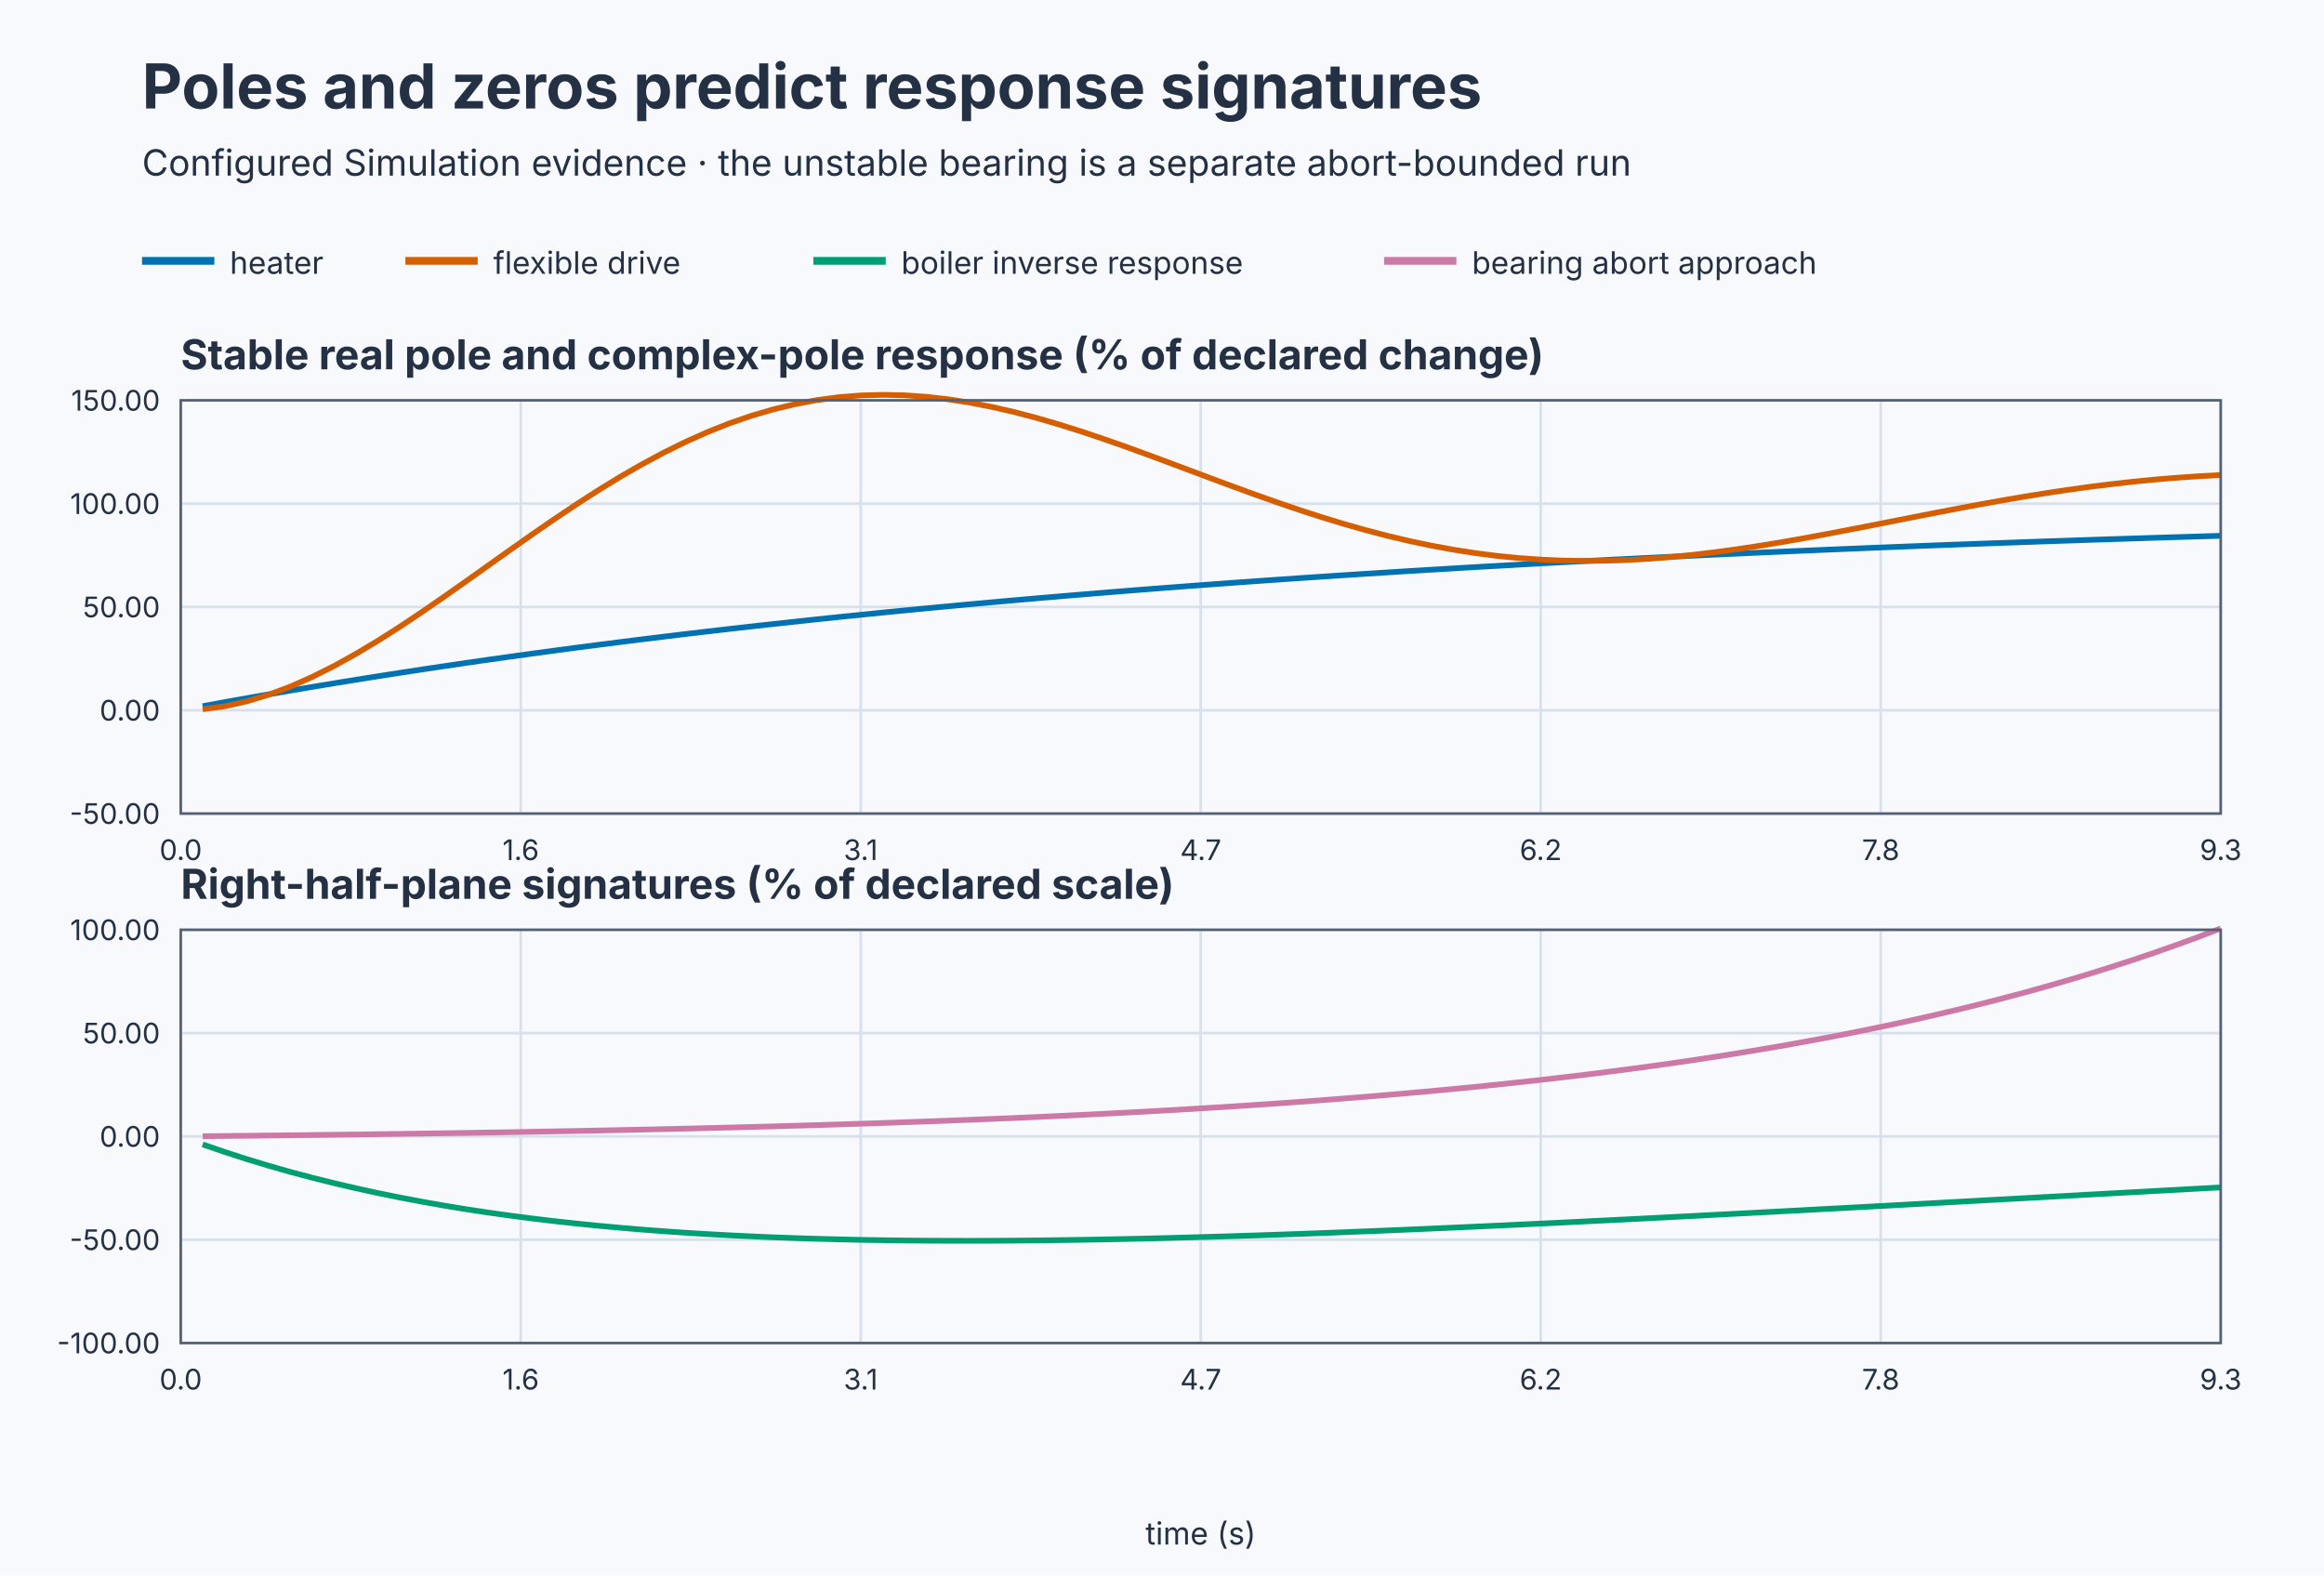
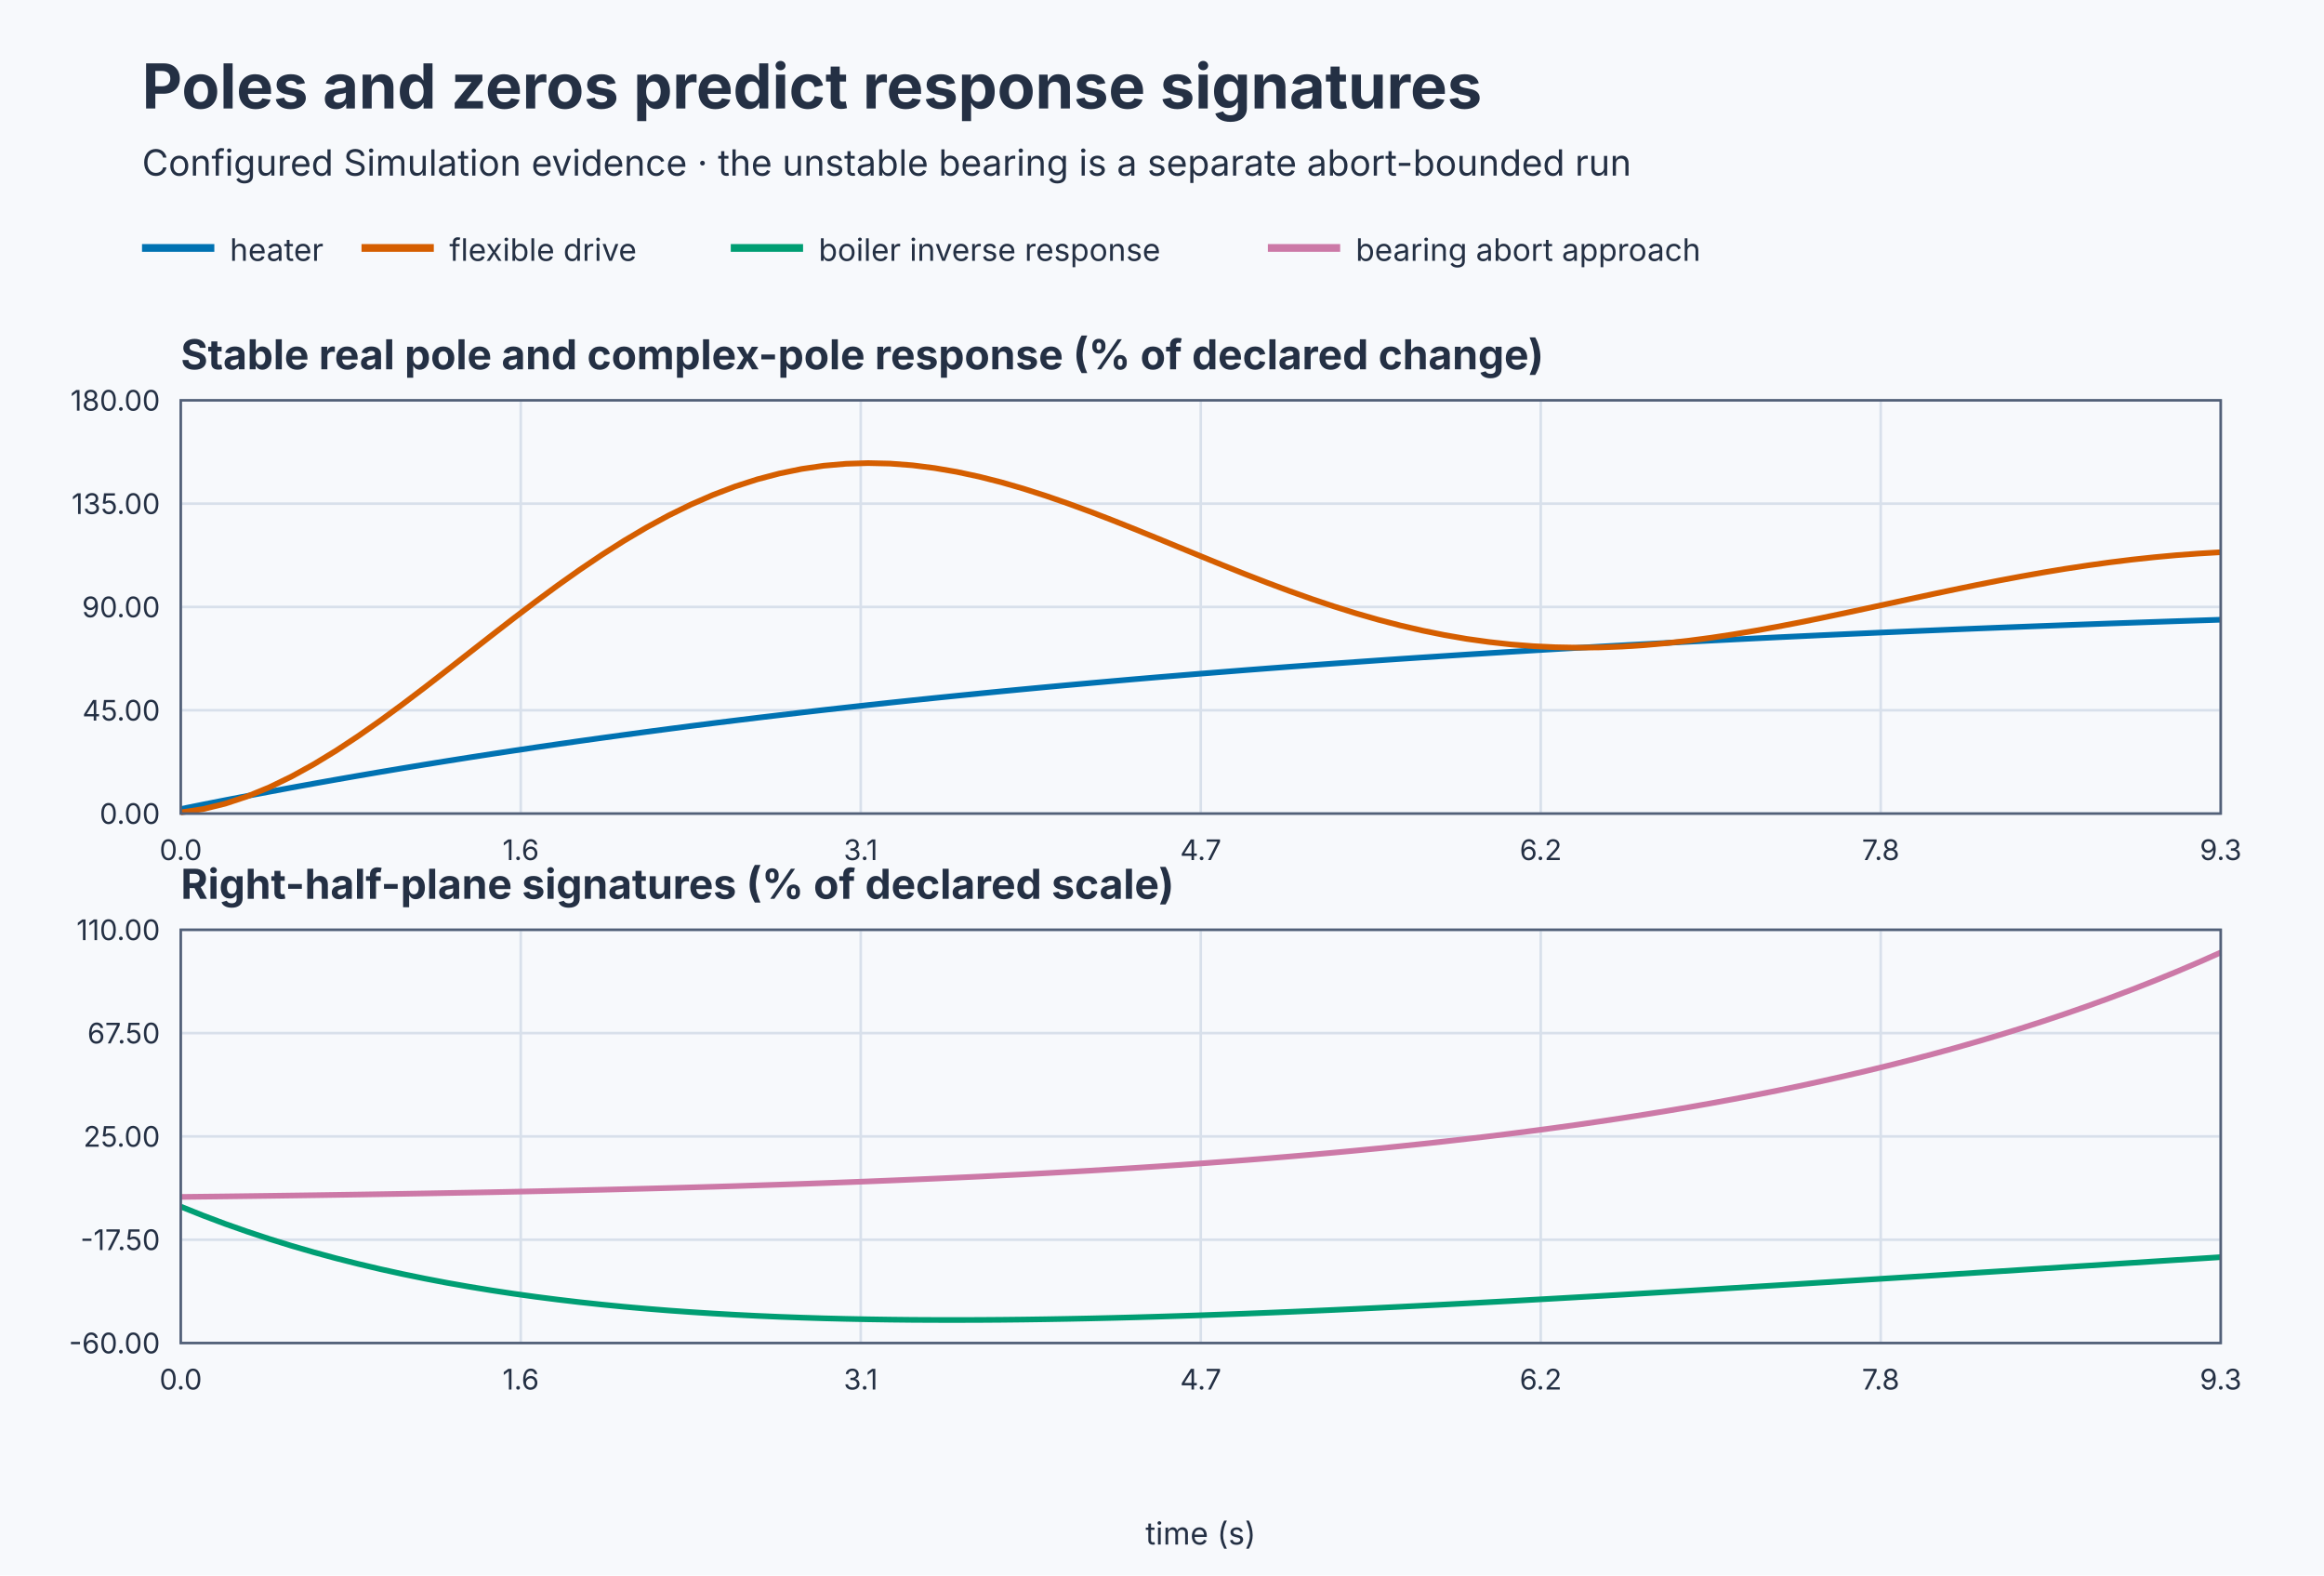
<svg xmlns="http://www.w3.org/2000/svg" role="img" aria-labelledby="title desc" viewBox="0 0 900 610">
  <rect width="900" height="610" fill="#f7f9fc" />
  <style>text{font-family:system-ui,-apple-system,sans-serif;fill:#243044} .axis{stroke:#526078;stroke-width:1} .grid{stroke:#d8e0eb;stroke-width:1} .marker{stroke:#b43c32;stroke-width:1.5;stroke-dasharray:4 4}</style>
  <text x="55" y="42" font-size="24" font-weight="700">Poles and zeros predict response signatures</text>
  <text x="55" y="68" font-size="14">Configured Simulation evidence · the unstable bearing is a separate abort-bounded run</text>
-   <line x1="55.0" y1="101" x2="83.0" y2="101" stroke="#0072b2" stroke-width="3" />
-   <text x="89.0" y="106" font-size="12">heater</text>
-   <line x1="157.0" y1="101" x2="185.0" y2="101" stroke="#d55e00" stroke-width="3" />
-   <text x="191.0" y="106" font-size="12">flexible drive</text>
-   <line x1="315.0" y1="101" x2="343.0" y2="101" stroke="#009e73" stroke-width="3" />
-   <text x="349.0" y="106" font-size="12">boiler inverse response</text>
-   <line x1="536.0" y1="101" x2="564.0" y2="101" stroke="#cc79a7" stroke-width="3" />
-   <text x="570.0" y="106" font-size="12">bearing abort approach</text>
+   <line x1="55" y1="96" x2="83" y2="96" stroke="#0072b2" stroke-width="3" />
+   <text x="89" y="101" font-size="12">heater</text>
+   <line x1="140" y1="96" x2="168" y2="96" stroke="#d55e00" stroke-width="3" />
+   <text x="174" y="101" font-size="12">flexible drive</text>
+   <line x1="283" y1="96" x2="311" y2="96" stroke="#009e73" stroke-width="3" />
+   <text x="317" y="101" font-size="12">boiler inverse response</text>
+   <line x1="491" y1="96" x2="519" y2="96" stroke="#cc79a7" stroke-width="3" />
+   <text x="525" y="101" font-size="12">bearing abort approach</text>
  <text x="70" y="143" font-size="16" font-weight="700">Stable real pole and complex-pole response (% of declared change)</text>
-   <line class="grid" x1="70.00" y1="315.00" x2="860.00" y2="315.00" />
-   <text x="62.00" y="319.00" text-anchor="end" font-size="11">-50.00</text>
-   <line class="grid" x1="70.00" y1="275.00" x2="860.00" y2="275.00" />
-   <text x="62.00" y="279.00" text-anchor="end" font-size="11">0.00</text>
-   <line class="grid" x1="70.00" y1="235.00" x2="860.00" y2="235.00" />
-   <text x="62.00" y="239.00" text-anchor="end" font-size="11">50.00</text>
-   <line class="grid" x1="70.00" y1="195.00" x2="860.00" y2="195.00" />
-   <text x="62.00" y="199.00" text-anchor="end" font-size="11">100.00</text>
-   <line class="grid" x1="70.00" y1="155.00" x2="860.00" y2="155.00" />
-   <text x="62.00" y="159.00" text-anchor="end" font-size="11">150.00</text>
-   <line class="grid" x1="70.00" y1="155.00" x2="70.00" y2="315.00" />
+   <line class="grid" x1="70" y1="155.00" x2="860" y2="155.00" />
+   <text x="62" y="159.00" text-anchor="end" font-size="11">180.00</text>
+   <line class="grid" x1="70" y1="195.00" x2="860" y2="195.00" />
+   <text x="62" y="199.00" text-anchor="end" font-size="11">135.00</text>
+   <line class="grid" x1="70" y1="235.00" x2="860" y2="235.00" />
+   <text x="62" y="239.00" text-anchor="end" font-size="11">90.00</text>
+   <line class="grid" x1="70" y1="275.00" x2="860" y2="275.00" />
+   <text x="62" y="279.00" text-anchor="end" font-size="11">45.00</text>
+   <line class="grid" x1="70" y1="315.00" x2="860" y2="315.00" />
+   <text x="62" y="319.00" text-anchor="end" font-size="11">0.00</text>
+   <line class="grid" x1="70.00" y1="155" x2="70.00" y2="315" />
  <text x="70.00" y="333" text-anchor="middle" font-size="11">0.0</text>
-   <line class="grid" x1="201.67" y1="155.00" x2="201.67" y2="315.00" />
+   <line class="grid" x1="201.67" y1="155" x2="201.67" y2="315" />
  <text x="201.67" y="333" text-anchor="middle" font-size="11">1.6</text>
-   <line class="grid" x1="333.33" y1="155.00" x2="333.33" y2="315.00" />
+   <line class="grid" x1="333.33" y1="155" x2="333.33" y2="315" />
  <text x="333.33" y="333" text-anchor="middle" font-size="11">3.1</text>
-   <line class="grid" x1="465.00" y1="155.00" x2="465.00" y2="315.00" />
+   <line class="grid" x1="465.00" y1="155" x2="465.00" y2="315" />
  <text x="465.00" y="333" text-anchor="middle" font-size="11">4.7</text>
-   <line class="grid" x1="596.67" y1="155.00" x2="596.67" y2="315.00" />
+   <line class="grid" x1="596.67" y1="155" x2="596.67" y2="315" />
  <text x="596.67" y="333" text-anchor="middle" font-size="11">6.2</text>
-   <line class="grid" x1="728.33" y1="155.00" x2="728.33" y2="315.00" />
+   <line class="grid" x1="728.33" y1="155" x2="728.33" y2="315" />
  <text x="728.33" y="333" text-anchor="middle" font-size="11">7.8</text>
-   <line class="grid" x1="860.00" y1="155.00" x2="860.00" y2="315.00" />
+   <line class="grid" x1="860.00" y1="155" x2="860.00" y2="315" />
  <text x="860.00" y="333" text-anchor="middle" font-size="11">9.3</text>
-   <polyline fill="none" stroke="#0072b2" stroke-width="2.2" points="78.49,273.42 86.99,271.86 95.48,270.34 103.98,268.85 112.47,267.39 120.97,265.95 129.46,264.55 137.96,263.17 146.45,261.82 154.95,260.50 163.44,259.20 171.94,257.93 180.43,256.68 188.92,255.46 197.42,254.27 205.91,253.09 214.41,251.94 222.90,250.81 231.40,249.71 239.89,248.63 248.39,247.56 256.88,246.52 265.38,245.50 273.87,244.50 282.37,243.52 290.86,242.56 299.35,241.62 307.85,240.70 316.34,239.79 324.84,238.90 333.33,238.04 341.83,237.18 350.32,236.35 358.82,235.53 367.31,234.73 375.81,233.94 384.30,233.17 392.80,232.41 401.29,231.67 409.78,230.95 418.28,230.23 426.77,229.54 435.27,228.85 443.76,228.18 452.26,227.53 460.75,226.88 469.25,226.25 477.74,225.63 486.24,225.02 494.73,224.43 503.23,223.85 511.72,223.28 520.22,222.72 528.71,222.17 537.20,221.63 545.70,221.10 554.19,220.59 562.69,220.08 571.18,219.58 579.68,219.10 588.17,218.62 596.67,218.15 605.16,217.69 613.66,217.24 622.15,216.80 630.65,216.37 639.14,215.95 647.63,215.53 656.13,215.13 664.62,214.73 673.12,214.34 681.61,213.95 690.11,213.58 698.60,213.21 707.10,212.85 715.59,212.50 724.09,212.15 732.58,211.81 741.08,211.48 749.57,211.15 758.06,210.83 766.56,210.52 775.05,210.21 783.55,209.91 792.04,209.61 800.54,209.33 809.03,209.04 817.53,208.76 826.02,208.49 834.52,208.22 843.01,207.96 851.51,207.71 860.00,207.45" />
-   <polyline fill="none" stroke="#d55e00" stroke-width="2.2" points="78.49,274.61 86.99,273.45 95.48,271.57 103.98,269.01 112.47,265.83 120.97,262.07 129.46,257.81 137.96,253.10 146.45,248.01 154.95,242.60 163.44,236.93 171.94,231.07 180.43,225.10 188.92,219.06 197.42,213.02 205.91,207.04 214.41,201.18 222.90,195.49 231.40,190.01 239.89,184.80 248.39,179.90 256.88,175.33 265.38,171.14 273.87,167.34 282.37,163.96 290.86,161.02 299.35,158.53 307.85,156.49 316.34,154.91 324.84,153.79 333.33,153.11 341.83,152.87 350.32,153.05 358.82,153.64 367.31,154.60 375.81,155.93 384.30,157.59 392.80,159.54 401.29,161.77 409.78,164.24 418.28,166.91 426.77,169.75 435.27,172.72 443.76,175.80 452.26,178.95 460.75,182.13 469.25,185.31 477.74,188.46 486.24,191.55 494.73,194.56 503.23,197.45 511.72,200.20 520.22,202.79 528.71,205.21 537.20,207.43 545.70,209.45 554.19,211.24 562.69,212.80 571.18,214.13 579.68,215.22 588.17,216.06 596.67,216.67 605.16,217.04 613.66,217.18 622.15,217.10 630.65,216.81 639.14,216.31 647.63,215.63 656.13,214.76 664.62,213.74 673.12,212.58 681.61,211.29 690.11,209.89 698.60,208.40 707.10,206.83 715.59,205.21 724.09,203.56 732.58,201.89 741.08,200.21 749.57,198.55 758.06,196.92 766.56,195.33 775.05,193.81 783.55,192.35 792.04,190.98 800.54,189.70 809.03,188.52 817.53,187.46 826.02,186.51 834.52,185.67 843.01,184.97 851.51,184.39 860.00,183.93" />
-   <rect class="axis" x="70.00" y="155.00" width="790.00" height="160.00" fill="none" />
+   <polyline fill="none" stroke="#0072b2" stroke-width="2.2" points="70.00,313.24 78.59,311.51 87.17,309.82 95.76,308.17 104.35,306.54 112.93,304.95 121.52,303.39 130.11,301.86 138.70,300.36 147.28,298.89 155.87,297.45 164.46,296.03 173.04,294.65 181.63,293.29 190.22,291.96 198.80,290.66 207.39,289.38 215.98,288.13 224.57,286.90 233.15,285.70 241.74,284.52 250.33,283.36 258.91,282.23 267.50,281.11 276.09,280.02 284.67,278.96 293.26,277.91 301.85,276.89 310.43,275.88 319.02,274.89 327.61,273.93 336.20,272.98 344.78,272.05 353.37,271.14 361.96,270.25 370.54,269.38 379.13,268.52 387.72,267.68 396.30,266.86 404.89,266.05 413.48,265.26 422.07,264.49 430.65,263.73 439.24,262.98 447.83,262.25 456.41,261.54 465.00,260.83 473.59,260.15 482.17,259.47 490.76,258.81 499.35,258.16 507.93,257.53 516.52,256.91 525.11,256.30 533.70,255.70 542.28,255.11 550.87,254.54 559.46,253.98 568.04,253.42 576.63,252.88 585.22,252.35 593.80,251.83 602.39,251.32 610.98,250.83 619.57,250.34 628.15,249.86 636.74,249.39 645.33,248.93 653.91,248.47 662.50,248.03 671.09,247.60 679.67,247.17 688.26,246.75 696.85,246.35 705.43,245.94 714.02,245.55 722.61,245.17 731.20,244.79 739.78,244.42 748.37,244.06 756.96,243.70 765.54,243.35 774.13,243.01 782.72,242.68 791.30,242.35 799.89,242.03 808.48,241.71 817.07,241.40 825.65,241.10 834.24,240.80 842.83,240.51 851.41,240.23 860.00,239.95" />
+   <polyline fill="none" stroke="#d55e00" stroke-width="2.2" points="70.00,314.56 78.59,313.27 87.17,311.18 95.76,308.34 104.35,304.81 112.93,300.64 121.52,295.90 130.11,290.67 138.70,285.01 147.28,279.00 155.87,272.70 164.46,266.19 173.04,259.55 181.63,252.84 190.22,246.13 198.80,239.49 207.39,232.98 215.98,226.65 224.57,220.57 233.15,214.78 241.74,209.33 250.33,204.25 258.91,199.59 267.50,195.38 276.09,191.63 284.67,188.36 293.26,185.59 301.85,183.33 310.43,181.57 319.02,180.32 327.61,179.57 336.20,179.30 344.78,179.50 353.37,180.15 361.96,181.23 370.54,182.70 379.13,184.54 387.72,186.71 396.30,189.19 404.89,191.93 413.48,194.90 422.07,198.05 430.65,201.36 439.24,204.78 447.83,208.28 456.41,211.81 465.00,215.34 473.59,218.85 482.17,222.28 490.76,225.62 499.35,228.83 507.93,231.89 516.52,234.77 525.11,237.46 533.70,239.93 542.28,242.16 550.87,244.15 559.46,245.89 568.04,247.37 576.63,248.57 585.22,249.52 593.80,250.19 602.39,250.60 610.98,250.76 619.57,250.67 628.15,250.34 636.74,249.79 645.33,249.03 653.91,248.07 662.50,246.94 671.09,245.64 679.67,244.21 688.26,242.65 696.85,241.00 705.43,239.26 714.02,237.46 722.61,235.62 731.20,233.76 739.78,231.90 748.37,230.05 756.96,228.24 765.54,226.48 774.13,224.78 782.72,223.17 791.30,221.64 799.89,220.22 808.48,218.92 817.07,217.73 825.65,216.67 834.24,215.75 842.83,214.96 851.41,214.32 860.00,213.81" />
+   <rect class="axis" x="70" y="155" width="790" height="160" fill="none" />
  <text x="70" y="348" font-size="16" font-weight="700">Right-half-plane signatures (% of declared scale)</text>
-   <line class="grid" x1="70.00" y1="520.00" x2="860.00" y2="520.00" />
-   <text x="62.00" y="524.00" text-anchor="end" font-size="11">-100.00</text>
-   <line class="grid" x1="70.00" y1="480.00" x2="860.00" y2="480.00" />
-   <text x="62.00" y="484.00" text-anchor="end" font-size="11">-50.00</text>
-   <line class="grid" x1="70.00" y1="440.00" x2="860.00" y2="440.00" />
-   <text x="62.00" y="444.00" text-anchor="end" font-size="11">0.00</text>
-   <line class="grid" x1="70.00" y1="400.00" x2="860.00" y2="400.00" />
-   <text x="62.00" y="404.00" text-anchor="end" font-size="11">50.00</text>
-   <line class="grid" x1="70.00" y1="360.00" x2="860.00" y2="360.00" />
-   <text x="62.00" y="364.00" text-anchor="end" font-size="11">100.00</text>
-   <line class="grid" x1="70.00" y1="360.00" x2="70.00" y2="520.00" />
+   <line class="grid" x1="70" y1="360.00" x2="860" y2="360.00" />
+   <text x="62" y="364.00" text-anchor="end" font-size="11">110.00</text>
+   <line class="grid" x1="70" y1="400.00" x2="860" y2="400.00" />
+   <text x="62" y="404.00" text-anchor="end" font-size="11">67.50</text>
+   <line class="grid" x1="70" y1="440.00" x2="860" y2="440.00" />
+   <text x="62" y="444.00" text-anchor="end" font-size="11">25.00</text>
+   <line class="grid" x1="70" y1="480.00" x2="860" y2="480.00" />
+   <text x="62" y="484.00" text-anchor="end" font-size="11">-17.50</text>
+   <line class="grid" x1="70" y1="520.00" x2="860" y2="520.00" />
+   <text x="62" y="524.00" text-anchor="end" font-size="11">-60.00</text>
+   <line class="grid" x1="70.00" y1="360" x2="70.00" y2="520" />
  <text x="70.00" y="538" text-anchor="middle" font-size="11">0.0</text>
-   <line class="grid" x1="201.67" y1="360.00" x2="201.67" y2="520.00" />
+   <line class="grid" x1="201.67" y1="360" x2="201.67" y2="520" />
  <text x="201.67" y="538" text-anchor="middle" font-size="11">1.6</text>
-   <line class="grid" x1="333.33" y1="360.00" x2="333.33" y2="520.00" />
+   <line class="grid" x1="333.33" y1="360" x2="333.33" y2="520" />
  <text x="333.33" y="538" text-anchor="middle" font-size="11">3.1</text>
-   <line class="grid" x1="465.00" y1="360.00" x2="465.00" y2="520.00" />
+   <line class="grid" x1="465.00" y1="360" x2="465.00" y2="520" />
  <text x="465.00" y="538" text-anchor="middle" font-size="11">4.7</text>
-   <line class="grid" x1="596.67" y1="360.00" x2="596.67" y2="520.00" />
+   <line class="grid" x1="596.67" y1="360" x2="596.67" y2="520" />
  <text x="596.67" y="538" text-anchor="middle" font-size="11">6.2</text>
-   <line class="grid" x1="728.33" y1="360.00" x2="728.33" y2="520.00" />
+   <line class="grid" x1="728.33" y1="360" x2="728.33" y2="520" />
  <text x="728.33" y="538" text-anchor="middle" font-size="11">7.8</text>
-   <line class="grid" x1="860.00" y1="360.00" x2="860.00" y2="520.00" />
+   <line class="grid" x1="860.00" y1="360" x2="860.00" y2="520" />
  <text x="860.00" y="538" text-anchor="middle" font-size="11">9.3</text>
-   <polyline fill="none" stroke="#009e73" stroke-width="2.2" points="78.49,443.10 86.99,446.02 95.48,448.76 103.98,451.33 112.47,453.75 120.97,456.01 129.46,458.12 137.96,460.10 146.45,461.95 154.95,463.67 163.44,465.28 171.94,466.78 180.43,468.17 188.92,469.46 197.42,470.65 205.91,471.75 214.41,472.77 222.90,473.70 231.40,474.56 239.89,475.34 248.39,476.06 256.88,476.70 265.38,477.29 273.87,477.81 282.37,478.28 290.86,478.69 299.35,479.06 307.85,479.37 316.34,479.64 324.84,479.86 333.33,480.05 341.83,480.19 350.32,480.30 358.82,480.37 367.31,480.41 375.81,480.42 384.30,480.40 392.80,480.35 401.29,480.27 409.78,480.17 418.28,480.04 426.77,479.90 435.27,479.73 443.76,479.54 452.26,479.33 460.75,479.10 469.25,478.86 477.74,478.60 486.24,478.33 494.73,478.04 503.23,477.74 511.72,477.43 520.22,477.10 528.71,476.76 537.20,476.42 545.70,476.06 554.19,475.69 562.69,475.32 571.18,474.94 579.68,474.55 588.17,474.15 596.67,473.75 605.16,473.34 613.66,472.92 622.15,472.50 630.65,472.08 639.14,471.65 647.63,471.21 656.13,470.78 664.62,470.33 673.12,469.89 681.61,469.44 690.11,468.99 698.60,468.54 707.10,468.08 715.59,467.63 724.09,467.17 732.58,466.71 741.08,466.25 749.57,465.79 758.06,465.32 766.56,464.86 775.05,464.39 783.55,463.93 792.04,463.46 800.54,463.00 809.03,462.53 817.53,462.06 826.02,461.60 834.52,461.13 843.01,460.67 851.51,460.20 860.00,459.74" />
-   <polyline fill="none" stroke="#cc79a7" stroke-width="2.2" points="78.49,439.92 86.99,439.83 95.48,439.75 103.98,439.65 112.47,439.56 120.97,439.46 129.46,439.35 137.96,439.25 146.45,439.13 154.95,439.02 163.44,438.89 171.94,438.77 180.43,438.64 188.92,438.50 197.42,438.36 205.91,438.21 214.41,438.05 222.90,437.89 231.40,437.72 239.89,437.55 248.39,437.37 256.88,437.18 265.38,436.98 273.87,436.78 282.37,436.56 290.86,436.34 299.35,436.11 307.85,435.87 316.34,435.62 324.84,435.36 333.33,435.09 341.83,434.81 350.32,434.51 358.82,434.21 367.31,433.89 375.81,433.56 384.30,433.21 392.80,432.86 401.29,432.48 409.78,432.09 418.28,431.69 426.77,431.27 435.27,430.83 443.76,430.38 452.26,429.90 460.75,429.41 469.25,428.89 477.74,428.36 486.24,427.80 494.73,427.22 503.23,426.62 511.72,425.99 520.22,425.34 528.71,424.66 537.20,423.95 545.70,423.21 554.19,422.45 562.69,421.65 571.18,420.82 579.68,419.95 588.17,419.05 596.67,418.12 605.16,417.14 613.66,416.13 622.15,415.07 630.65,413.97 639.14,412.83 647.63,411.64 656.13,410.40 664.62,409.11 673.12,407.77 681.61,406.37 690.11,404.92 698.60,403.40 707.10,401.83 715.59,400.19 724.09,398.48 732.58,396.71 741.08,394.86 749.57,392.93 758.06,390.93 766.56,388.85 775.05,386.68 783.55,384.42 792.04,382.07 800.54,379.63 809.03,377.08 817.53,374.43 826.02,371.67 834.52,368.80 843.01,365.82 851.51,362.71 860.00,359.47" />
-   <rect class="axis" x="70.00" y="360.00" width="790.00" height="160.00" fill="none" />
+   <polyline fill="none" stroke="#009e73" stroke-width="2.2" points="70.00,467.18 78.59,470.61 87.17,473.84 95.76,476.86 104.35,479.70 112.93,482.36 121.52,484.85 130.11,487.18 138.70,489.35 147.28,491.38 155.87,493.27 164.46,495.03 173.04,496.67 181.63,498.18 190.22,499.59 198.80,500.89 207.39,502.08 215.98,503.18 224.57,504.19 233.15,505.11 241.74,505.95 250.33,506.71 258.91,507.40 267.50,508.01 276.09,508.56 284.67,509.05 293.26,509.48 301.85,509.85 310.43,510.16 319.02,510.43 327.61,510.64 336.20,510.81 344.78,510.94 353.37,511.03 361.96,511.07 370.54,511.08 379.13,511.06 387.72,511.00 396.30,510.91 404.89,510.79 413.48,510.64 422.07,510.47 430.65,510.27 439.24,510.05 447.83,509.80 456.41,509.53 465.00,509.25 473.59,508.94 482.17,508.62 490.76,508.28 499.35,507.93 507.93,507.56 516.52,507.18 525.11,506.78 533.70,506.37 542.28,505.95 550.87,505.52 559.46,505.08 568.04,504.63 576.63,504.17 585.22,503.71 593.80,503.23 602.39,502.75 610.98,502.26 619.57,501.77 628.15,501.27 636.74,500.76 645.33,500.25 653.91,499.74 662.50,499.22 671.09,498.69 679.67,498.17 688.26,497.64 696.85,497.11 705.43,496.57 714.02,496.03 722.61,495.49 731.20,494.95 739.78,494.41 748.37,493.87 756.96,493.32 765.54,492.77 774.13,492.23 782.72,491.68 791.30,491.13 799.89,490.58 808.48,490.04 817.07,489.49 825.65,488.94 834.24,488.39 842.83,487.84 851.41,487.30 860.00,486.75" />
+   <polyline fill="none" stroke="#cc79a7" stroke-width="2.2" points="70.00,463.43 78.59,463.33 87.17,463.23 95.76,463.12 104.35,463.01 112.93,462.89 121.52,462.77 130.11,462.64 138.70,462.51 147.28,462.37 155.87,462.23 164.46,462.08 173.04,461.92 181.63,461.76 190.22,461.60 198.80,461.42 207.39,461.24 215.98,461.05 224.57,460.85 233.15,460.65 241.74,460.43 250.33,460.21 258.91,459.98 267.50,459.74 276.09,459.49 284.67,459.23 293.26,458.95 301.85,458.67 310.43,458.38 319.02,458.07 327.61,457.75 336.20,457.42 344.78,457.07 353.37,456.71 361.96,456.34 370.54,455.95 379.13,455.55 387.72,455.12 396.30,454.69 404.89,454.23 413.48,453.75 422.07,453.26 430.65,452.74 439.24,452.21 447.83,451.65 456.41,451.07 465.00,450.46 473.59,449.83 482.17,449.18 490.76,448.50 499.35,447.79 507.93,447.05 516.52,446.28 525.11,445.48 533.70,444.65 542.28,443.78 550.87,442.88 559.46,441.94 568.04,440.96 576.63,439.95 585.22,438.89 593.80,437.79 602.39,436.64 610.98,435.45 619.57,434.20 628.15,432.91 636.74,431.56 645.33,430.16 653.91,428.71 662.50,427.19 671.09,425.61 679.67,423.97 688.26,422.26 696.85,420.48 705.43,418.62 714.02,416.69 722.61,414.69 731.20,412.60 739.78,410.42 748.37,408.16 756.96,405.80 765.54,403.35 774.13,400.80 782.72,398.14 791.30,395.38 799.89,392.50 808.48,389.51 817.07,386.39 825.65,383.15 834.24,379.77 842.83,376.25 851.41,372.60 860.00,368.79" />
+   <rect class="axis" x="70" y="360" width="790" height="160" fill="none" />
  <text x="465" y="598" text-anchor="middle" font-size="12">time (s)</text>
</svg>
